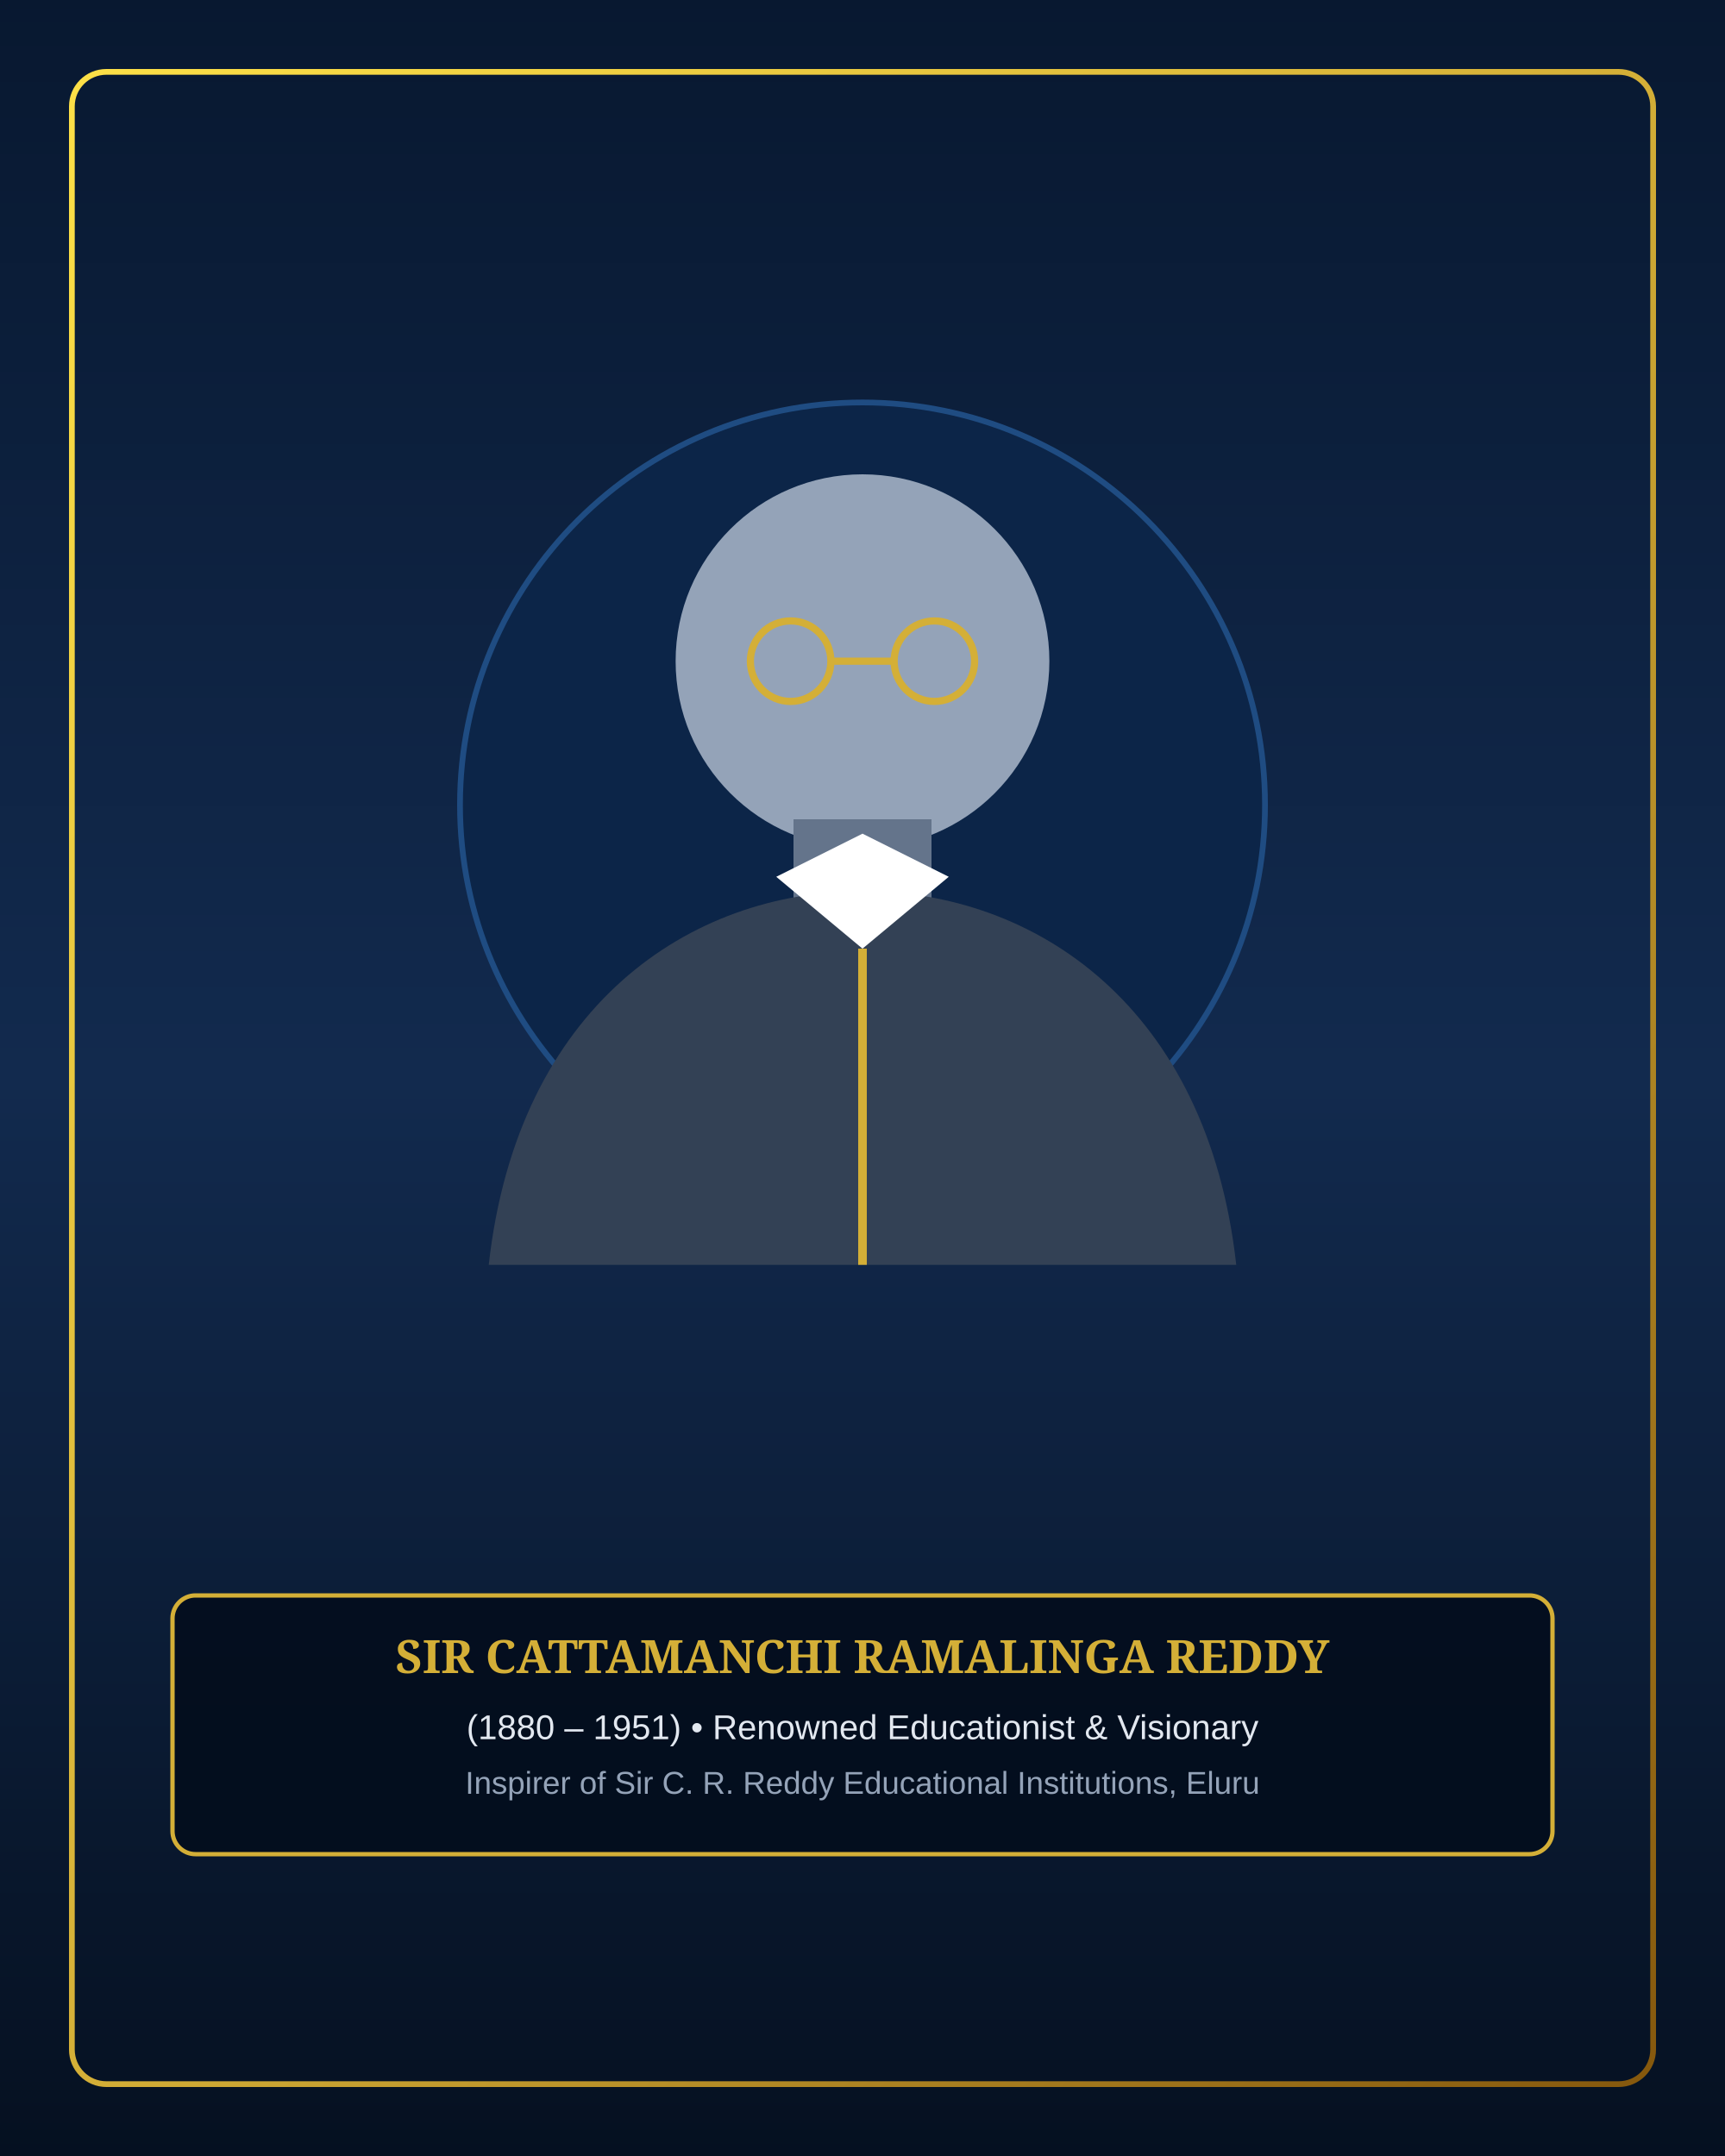
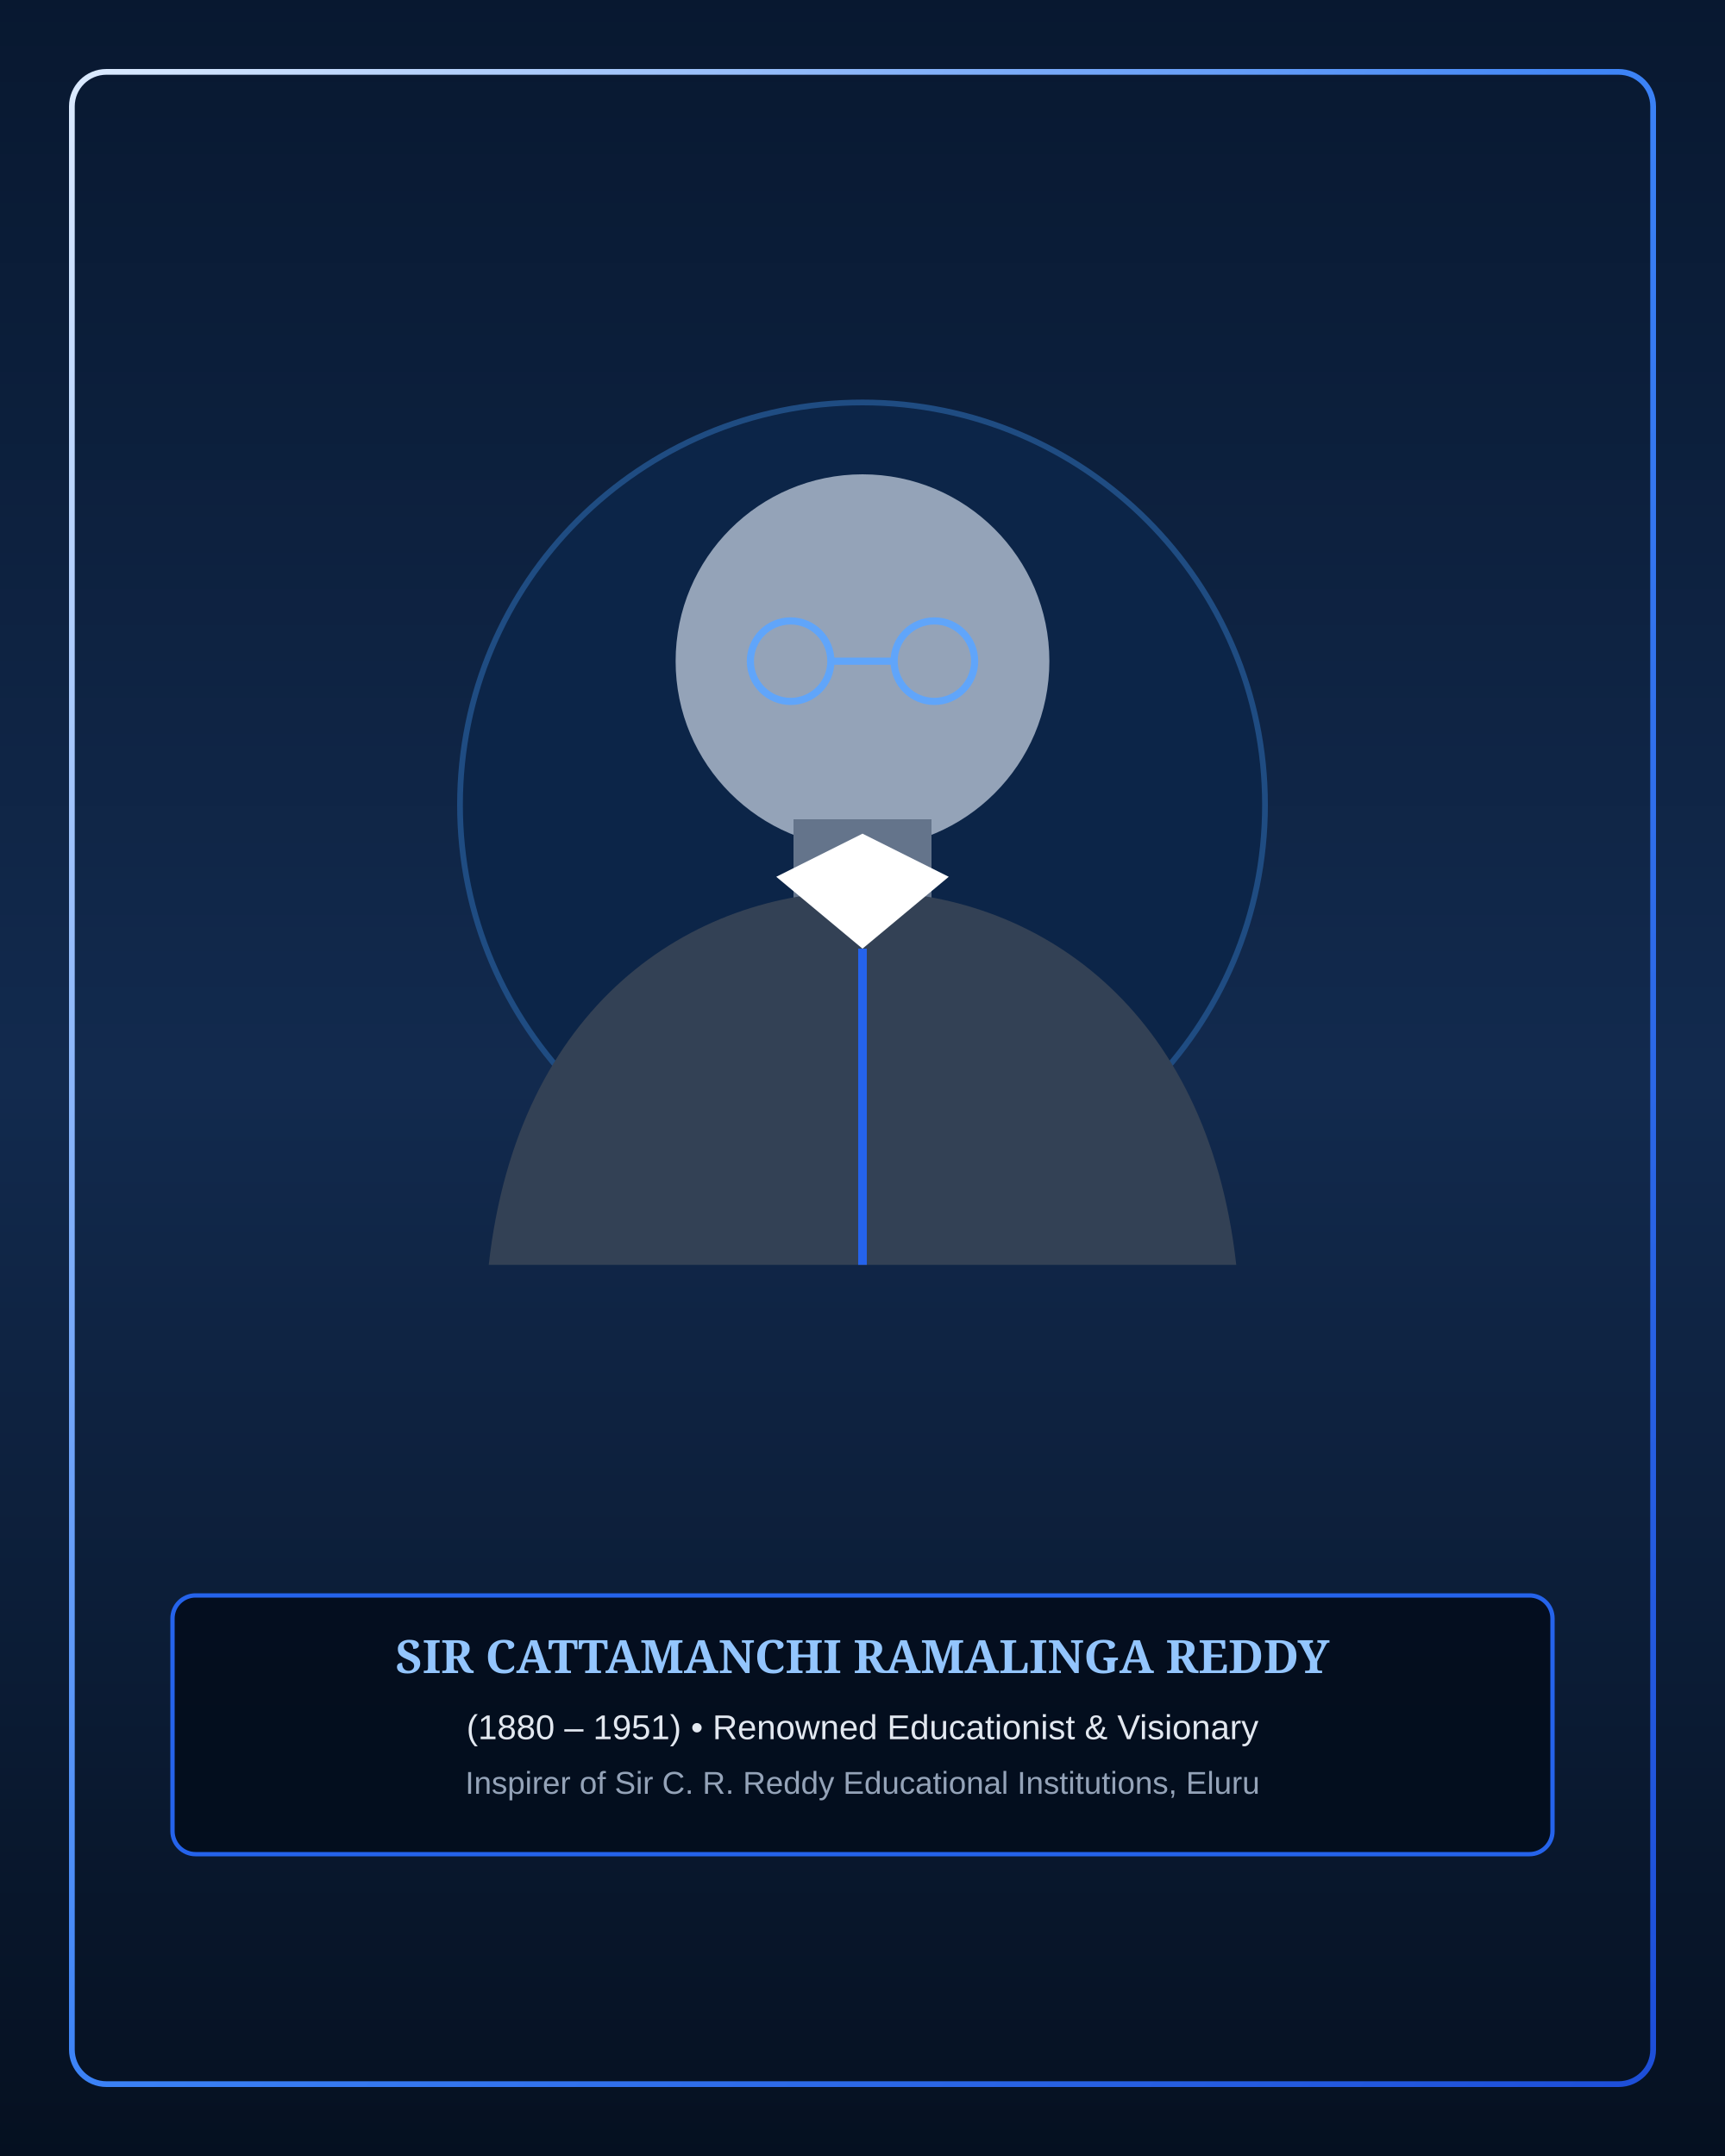
<svg xmlns="http://www.w3.org/2000/svg" viewBox="0 0 600 750" width="100%" height="100%">
  <defs>
    <linearGradient id="bgGrad" x1="0%" y1="0%" x2="0%" y2="100%">
      <stop offset="0%" stop-color="#081830" />
      <stop offset="50%" stop-color="#122A4E" />
      <stop offset="100%" stop-color="#051020" />
    </linearGradient>
-     <linearGradient id="goldRing" x1="0%" y1="0%" x2="100%" y2="100%">
-       <stop offset="0%" stop-color="#FDE047" />
-       <stop offset="50%" stop-color="#D4AF37" />
-       <stop offset="100%" stop-color="#85580D" />
+     <linearGradient id="blueRing" x1="0%" y1="0%" x2="100%" y2="100%">
+       <stop offset="0%" stop-color="#DBEAFE" />
+       <stop offset="50%" stop-color="#3B82F6" />
+       <stop offset="100%" stop-color="#1D4ED8" />
    </linearGradient>
  </defs>
  <rect width="600" height="750" fill="url(#bgGrad)" />
-   <rect x="25" y="25" width="550" height="700" fill="none" stroke="url(#goldRing)" stroke-width="2" rx="12" />
+   <rect x="25" y="25" width="550" height="700" fill="none" stroke="url(#blueRing)" stroke-width="2" rx="12" />
  <g transform="translate(300, 310)">
    <circle cx="0" cy="-30" r="140" fill="#0C2548" stroke="#1F4C82" stroke-width="2" />
    <circle cx="0" cy="-80" r="65" fill="#94A3B8" />
-     <circle cx="-25" cy="-80" r="14" fill="none" stroke="#D4AF37" stroke-width="2.5" />
-     <circle cx="25" cy="-80" r="14" fill="none" stroke="#D4AF37" stroke-width="2.5" />
-     <line x1="-11" y1="-80" x2="11" y2="-80" stroke="#D4AF37" stroke-width="2.5" />
+     <circle cx="-25" cy="-80" r="14" fill="none" stroke="#60A5FA" stroke-width="2.5" />
+     <circle cx="25" cy="-80" r="14" fill="none" stroke="#60A5FA" stroke-width="2.5" />
+     <line x1="-11" y1="-80" x2="11" y2="-80" stroke="#60A5FA" stroke-width="2.5" />
    <rect x="-24" y="-25" width="48" height="35" fill="#64748B" />
    <path d="M -130,130 C -120,40 -60,0 0,0 C 60,0 120,40 130,130 Z" fill="#334155" />
    <polygon points="0,20 -30,-5 0,-20 30,-5" fill="#FFFFFF" />
-     <path d="M 0,20 L 0,130" stroke="#D4AF37" stroke-width="3" />
+     <path d="M 0,20 L 0,130" stroke="#2563EB" stroke-width="3" />
  </g>
  <g transform="translate(300, 600)">
-     <rect x="-240" y="-45" width="480" height="90" rx="8" fill="#040E1E" fill-opacity="0.95" stroke="#D4AF37" stroke-width="1.5" />
-     <text x="0" y="-18" font-family="'Cinzel', serif, Georgia" font-size="16" font-weight="bold" fill="#D4AF37" text-anchor="middle">
+     <rect x="-240" y="-45" width="480" height="90" rx="8" fill="#040E1E" fill-opacity="0.95" stroke="#2563EB" stroke-width="1.5" />
+     <text x="0" y="-18" font-family="'Cinzel', serif, Georgia" font-size="16" font-weight="bold" fill="#93C5FD" text-anchor="middle">
      SIR CATTAMANCHI RAMALINGA REDDY
    </text>
    <text x="0" y="5" font-family="Arial, sans-serif" font-size="12" fill="#E2E8F0" text-anchor="middle">
      (1880 – 1951) • Renowned Educationist &amp; Visionary
    </text>
    <text x="0" y="24" font-family="Arial, sans-serif" font-size="11" fill="#94A3B8" text-anchor="middle">
      Inspirer of Sir C. R. Reddy Educational Institutions, Eluru
    </text>
  </g>
</svg>
